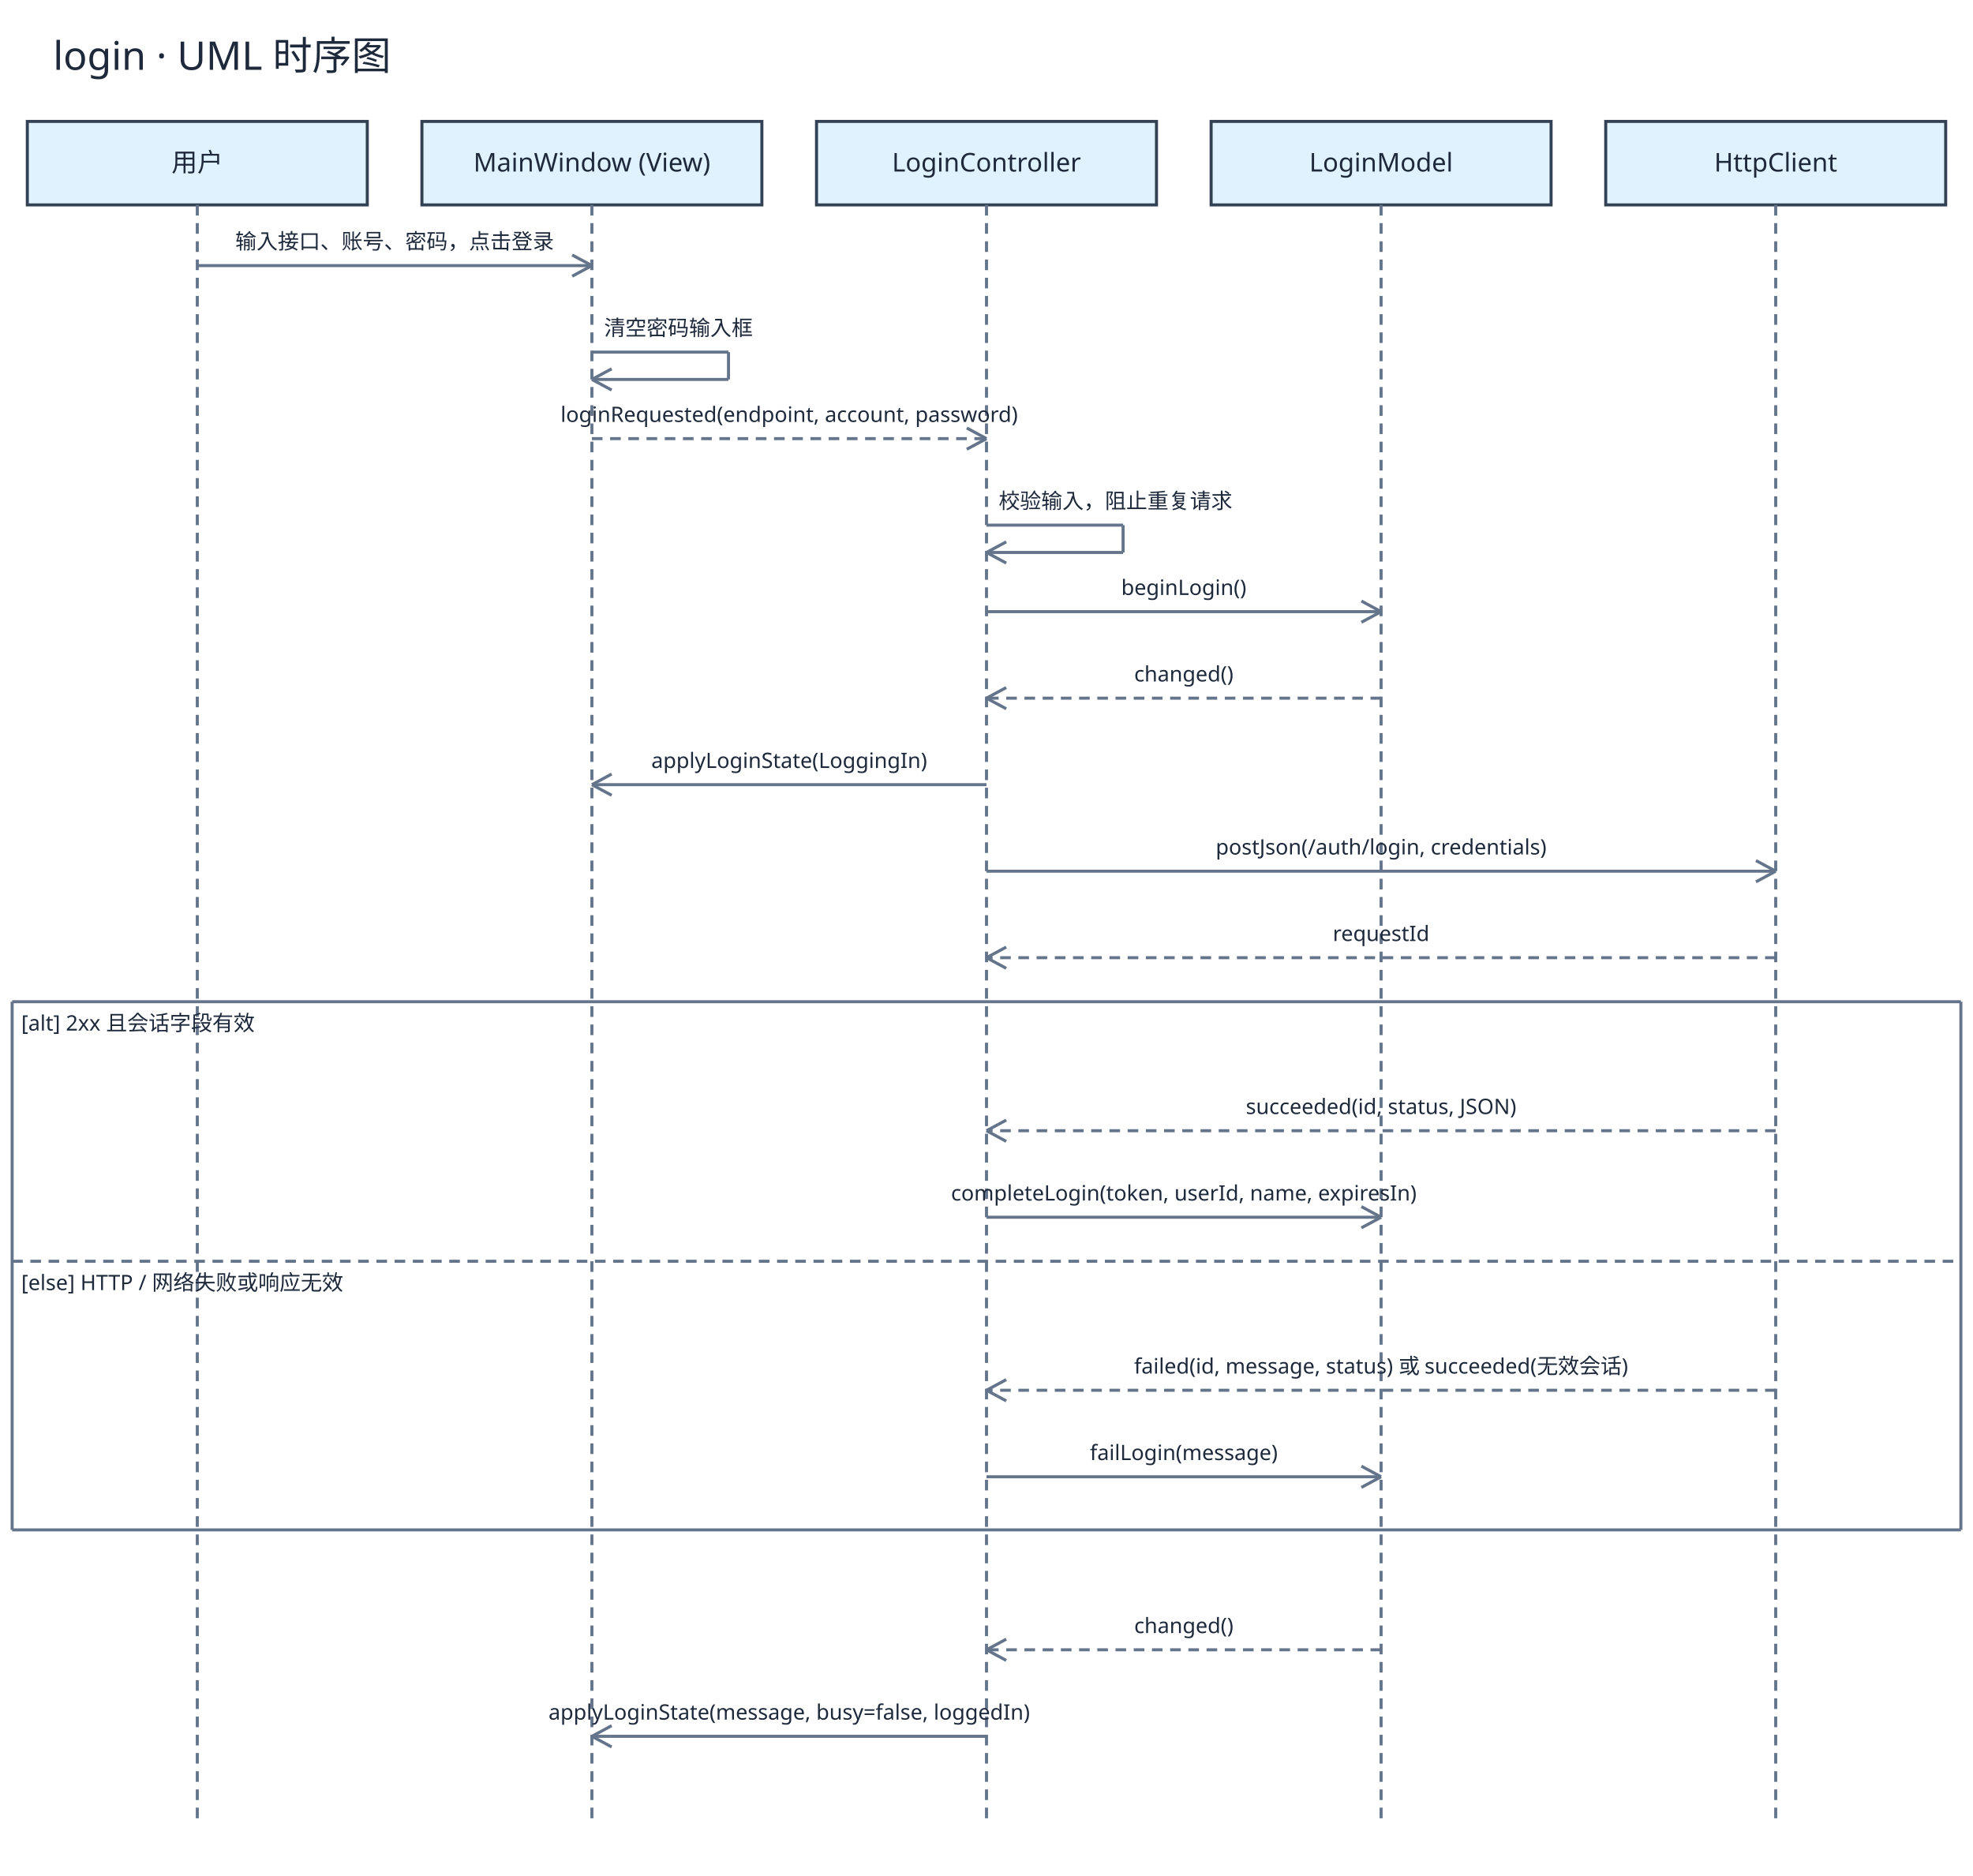
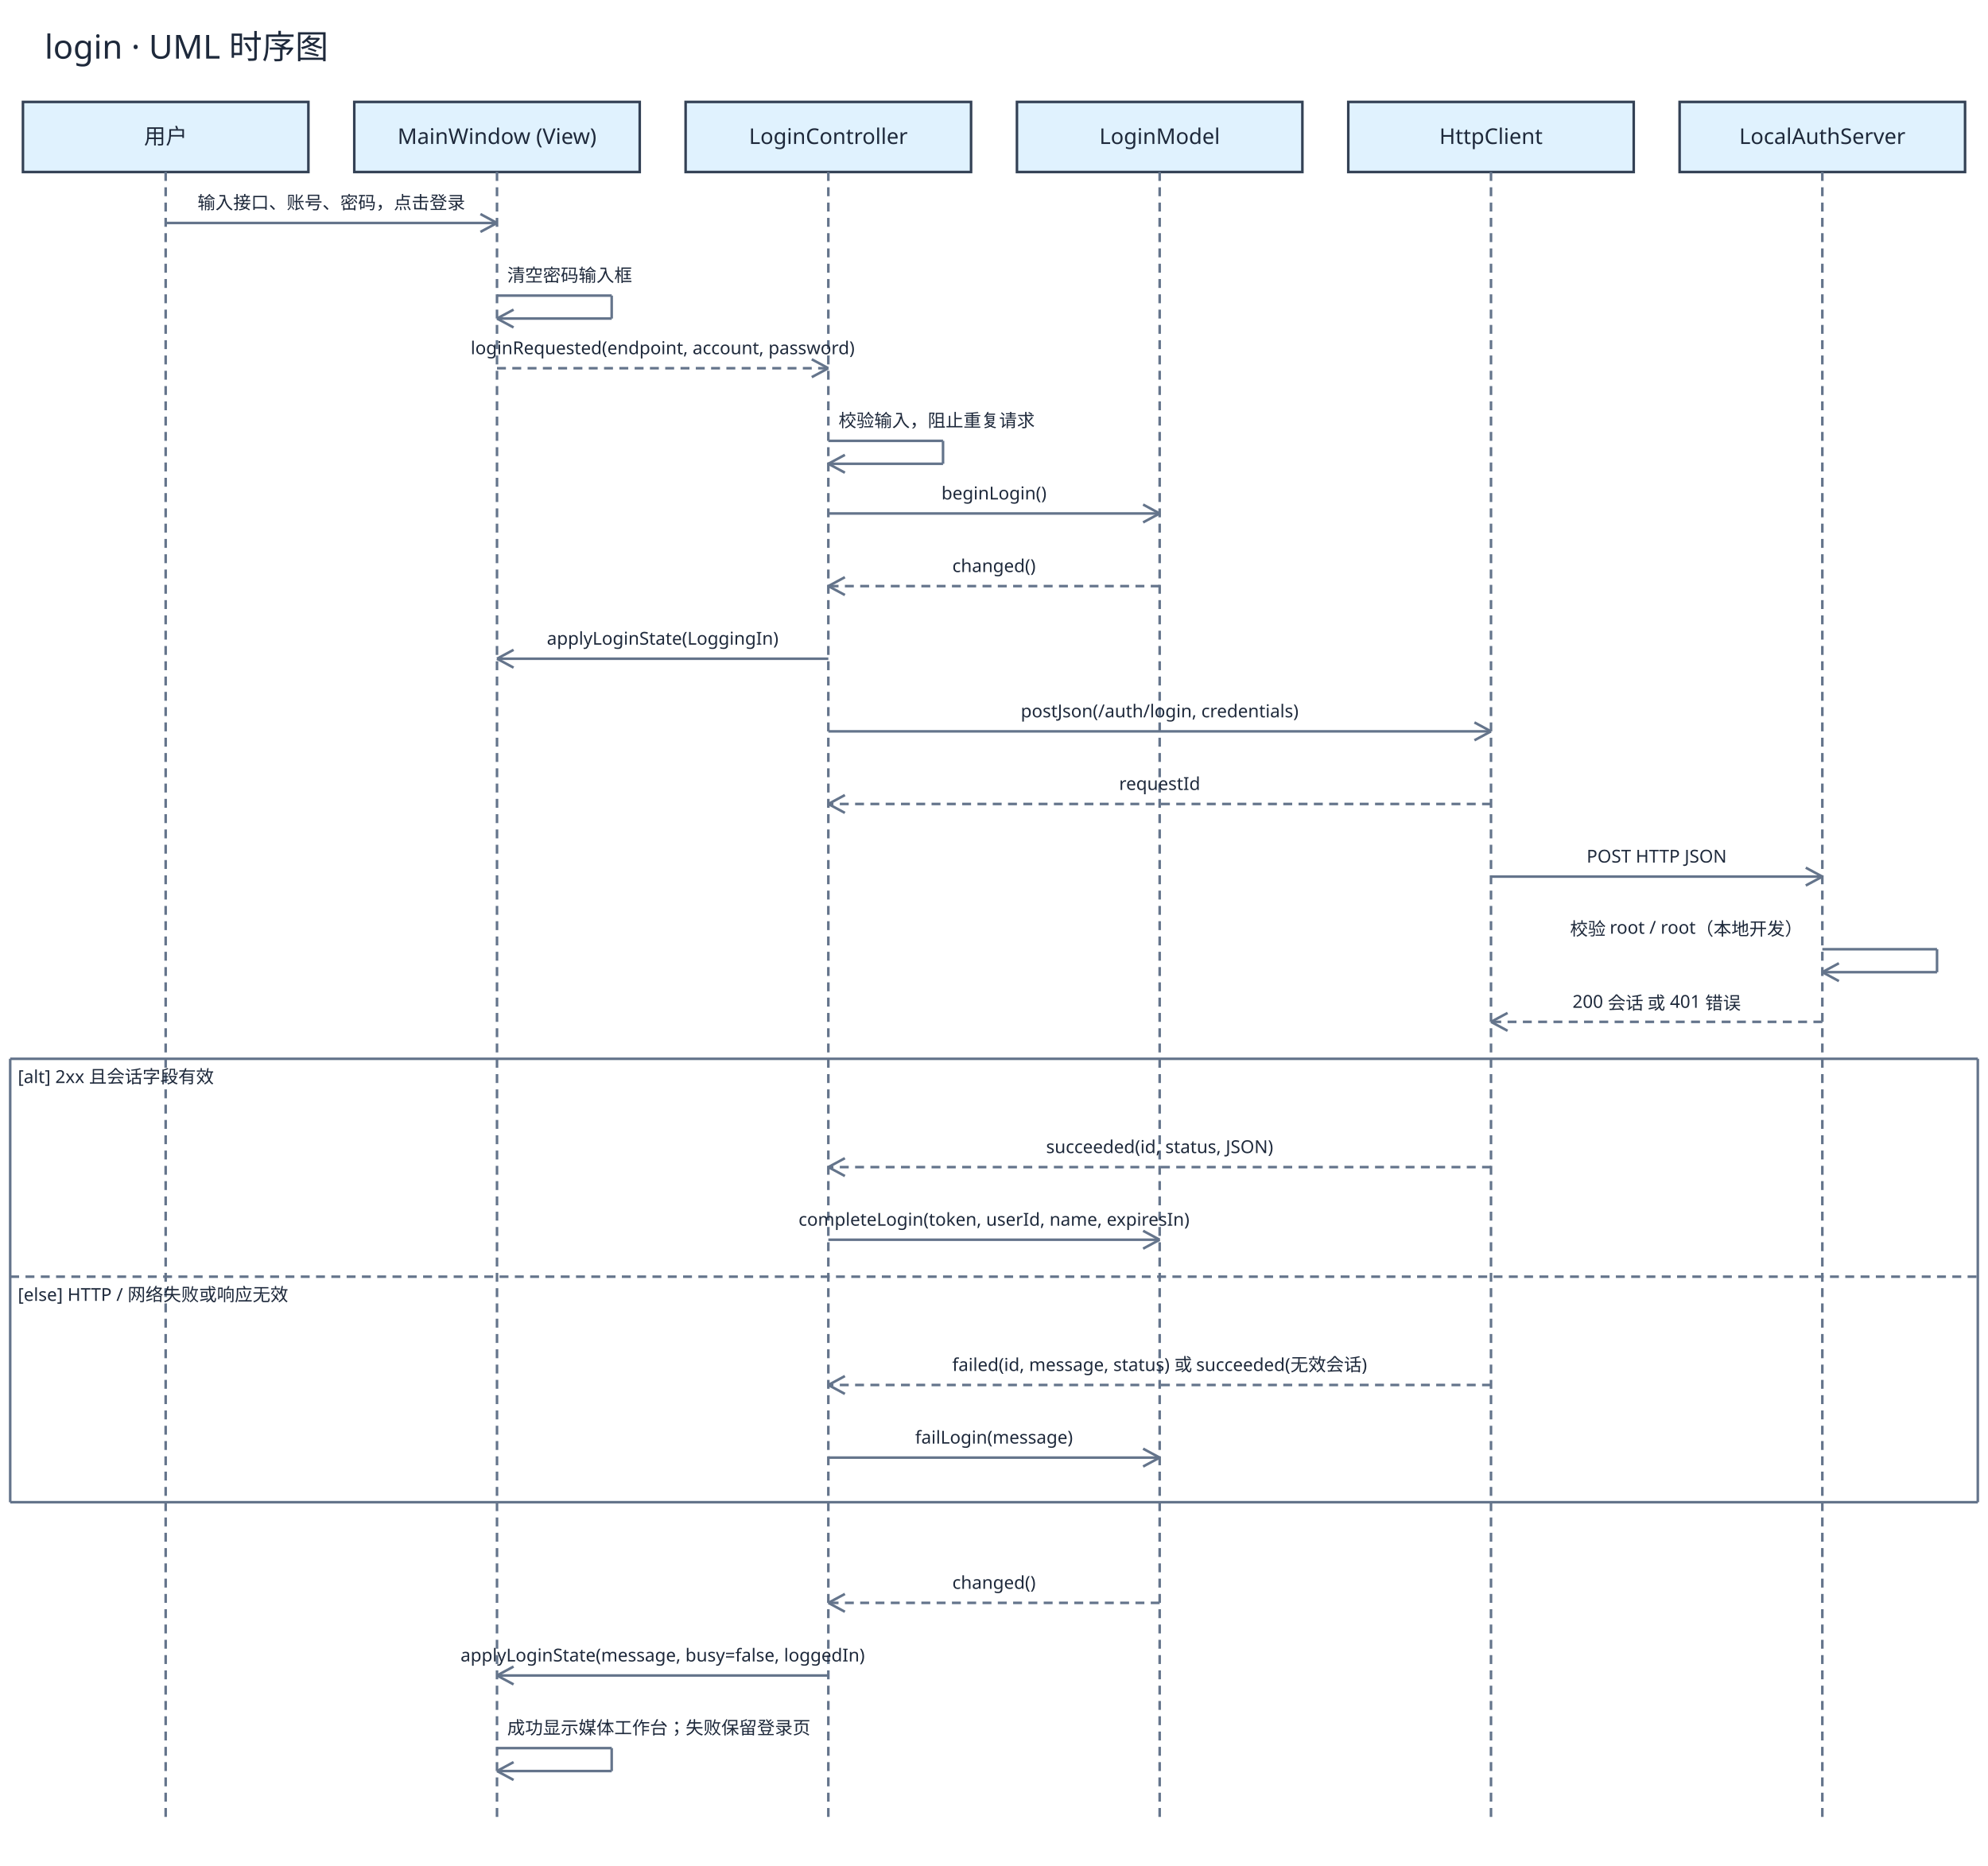
- <svg xmlns="http://www.w3.org/2000/svg" width="1300" height="1236" viewBox="0 0 1300 1236">
+ <svg xmlns="http://www.w3.org/2000/svg" width="1560" height="1464" viewBox="0 0 1560 1464">
  <text x="35" y="46" fill="#1e293b" font-family="Microsoft YaHei, sans-serif" font-size="26" text-anchor="start">login · UML 时序图</text>
  <rect x="18.0" y="80" width="224" height="55" fill="#e0f2fe" stroke="#334155" stroke-width="2" />
  <text x="130.0" y="113" fill="#1e293b" font-family="Microsoft YaHei, sans-serif" font-size="17" text-anchor="middle">用户</text>
-   <line x1="130.0" y1="135" x2="130.0" y2="1201" stroke="#64748b" stroke-width="2" stroke-dasharray="7 5" />
+   <line x1="130.0" y1="135" x2="130.0" y2="1429" stroke="#64748b" stroke-width="2" stroke-dasharray="7 5" />
  <rect x="278.0" y="80" width="224" height="55" fill="#e0f2fe" stroke="#334155" stroke-width="2" />
  <text x="390.0" y="113" fill="#1e293b" font-family="Microsoft YaHei, sans-serif" font-size="17" text-anchor="middle">MainWindow (View)</text>
-   <line x1="390.0" y1="135" x2="390.0" y2="1201" stroke="#64748b" stroke-width="2" stroke-dasharray="7 5" />
+   <line x1="390.0" y1="135" x2="390.0" y2="1429" stroke="#64748b" stroke-width="2" stroke-dasharray="7 5" />
  <rect x="538.0" y="80" width="224" height="55" fill="#e0f2fe" stroke="#334155" stroke-width="2" />
  <text x="650.0" y="113" fill="#1e293b" font-family="Microsoft YaHei, sans-serif" font-size="17" text-anchor="middle">LoginController</text>
-   <line x1="650.0" y1="135" x2="650.0" y2="1201" stroke="#64748b" stroke-width="2" stroke-dasharray="7 5" />
+   <line x1="650.0" y1="135" x2="650.0" y2="1429" stroke="#64748b" stroke-width="2" stroke-dasharray="7 5" />
  <rect x="798.0" y="80" width="224" height="55" fill="#e0f2fe" stroke="#334155" stroke-width="2" />
  <text x="910.0" y="113" fill="#1e293b" font-family="Microsoft YaHei, sans-serif" font-size="17" text-anchor="middle">LoginModel</text>
-   <line x1="910.0" y1="135" x2="910.0" y2="1201" stroke="#64748b" stroke-width="2" stroke-dasharray="7 5" />
+   <line x1="910.0" y1="135" x2="910.0" y2="1429" stroke="#64748b" stroke-width="2" stroke-dasharray="7 5" />
  <rect x="1058.0" y="80" width="224" height="55" fill="#e0f2fe" stroke="#334155" stroke-width="2" />
  <text x="1170.0" y="113" fill="#1e293b" font-family="Microsoft YaHei, sans-serif" font-size="17" text-anchor="middle">HttpClient</text>
-   <line x1="1170.0" y1="135" x2="1170.0" y2="1201" stroke="#64748b" stroke-width="2" stroke-dasharray="7 5" />
+   <line x1="1170.0" y1="135" x2="1170.0" y2="1429" stroke="#64748b" stroke-width="2" stroke-dasharray="7 5" />
+   <rect x="1318.0" y="80" width="224" height="55" fill="#e0f2fe" stroke="#334155" stroke-width="2" />
+   <text x="1430.0" y="113" fill="#1e293b" font-family="Microsoft YaHei, sans-serif" font-size="17" text-anchor="middle">LocalAuthServer</text>
+   <line x1="1430.0" y1="135" x2="1430.0" y2="1429" stroke="#64748b" stroke-width="2" stroke-dasharray="7 5" />
  <line x1="130.0" y1="175" x2="390.0" y2="175" stroke="#64748b" stroke-width="2" />
  <line x1="390.0" y1="175" x2="377.0" y2="182.0" stroke="#64748b" stroke-width="2" />
  <line x1="390.0" y1="175" x2="377.0" y2="168.0" stroke="#64748b" stroke-width="2" />
  <text x="260.0" y="164" fill="#1e293b" font-family="Microsoft YaHei, sans-serif" font-size="14" text-anchor="middle">输入接口、账号、密码，点击登录</text>
  <line x1="390.0" y1="232" x2="480.0" y2="232" stroke="#64748b" stroke-width="2" />
  <line x1="480.0" y1="232" x2="480.0" y2="250" stroke="#64748b" stroke-width="2" />
  <line x1="480.0" y1="250" x2="390.0" y2="250" stroke="#64748b" stroke-width="2" />
  <line x1="390.0" y1="250" x2="403.0" y2="243.0" stroke="#64748b" stroke-width="2" />
  <line x1="390.0" y1="250" x2="403.0" y2="257.0" stroke="#64748b" stroke-width="2" />
  <text x="398.0" y="221" fill="#1e293b" font-family="Microsoft YaHei, sans-serif" font-size="14" text-anchor="start">清空密码输入框</text>
  <line x1="390.0" y1="289" x2="650.0" y2="289" stroke="#64748b" stroke-width="2" stroke-dasharray="7 5" />
  <line x1="650.0" y1="289" x2="637.0" y2="296.0" stroke="#64748b" stroke-width="2" />
  <line x1="650.0" y1="289" x2="637.0" y2="282.0" stroke="#64748b" stroke-width="2" />
  <text x="520.0" y="278" fill="#1e293b" font-family="Microsoft YaHei, sans-serif" font-size="14" text-anchor="middle">loginRequested(endpoint, account, password)</text>
  <line x1="650.0" y1="346" x2="740.0" y2="346" stroke="#64748b" stroke-width="2" />
  <line x1="740.0" y1="346" x2="740.0" y2="364" stroke="#64748b" stroke-width="2" />
  <line x1="740.0" y1="364" x2="650.0" y2="364" stroke="#64748b" stroke-width="2" />
  <line x1="650.0" y1="364" x2="663.0" y2="357.0" stroke="#64748b" stroke-width="2" />
  <line x1="650.0" y1="364" x2="663.0" y2="371.0" stroke="#64748b" stroke-width="2" />
  <text x="658.0" y="335" fill="#1e293b" font-family="Microsoft YaHei, sans-serif" font-size="14" text-anchor="start">校验输入，阻止重复请求</text>
  <line x1="650.0" y1="403" x2="910.0" y2="403" stroke="#64748b" stroke-width="2" />
  <line x1="910.0" y1="403" x2="897.0" y2="410.0" stroke="#64748b" stroke-width="2" />
  <line x1="910.0" y1="403" x2="897.0" y2="396.0" stroke="#64748b" stroke-width="2" />
  <text x="780.0" y="392" fill="#1e293b" font-family="Microsoft YaHei, sans-serif" font-size="14" text-anchor="middle">beginLogin()</text>
  <line x1="910.0" y1="460" x2="650.0" y2="460" stroke="#64748b" stroke-width="2" stroke-dasharray="7 5" />
  <line x1="650.0" y1="460" x2="663.0" y2="453.0" stroke="#64748b" stroke-width="2" />
  <line x1="650.0" y1="460" x2="663.0" y2="467.0" stroke="#64748b" stroke-width="2" />
  <text x="780.0" y="449" fill="#1e293b" font-family="Microsoft YaHei, sans-serif" font-size="14" text-anchor="middle">changed()</text>
  <line x1="650.0" y1="517" x2="390.0" y2="517" stroke="#64748b" stroke-width="2" />
  <line x1="390.0" y1="517" x2="403.0" y2="510.0" stroke="#64748b" stroke-width="2" />
  <line x1="390.0" y1="517" x2="403.0" y2="524.0" stroke="#64748b" stroke-width="2" />
  <text x="520.0" y="506" fill="#1e293b" font-family="Microsoft YaHei, sans-serif" font-size="14" text-anchor="middle">applyLoginState(LoggingIn)</text>
  <line x1="650.0" y1="574" x2="1170.0" y2="574" stroke="#64748b" stroke-width="2" />
  <line x1="1170.0" y1="574" x2="1157.0" y2="581.0" stroke="#64748b" stroke-width="2" />
  <line x1="1170.0" y1="574" x2="1157.0" y2="567.0" stroke="#64748b" stroke-width="2" />
  <text x="910.0" y="563" fill="#1e293b" font-family="Microsoft YaHei, sans-serif" font-size="14" text-anchor="middle">postJson(/auth/login, credentials)</text>
  <line x1="1170.0" y1="631" x2="650.0" y2="631" stroke="#64748b" stroke-width="2" stroke-dasharray="7 5" />
  <line x1="650.0" y1="631" x2="663.0" y2="624.0" stroke="#64748b" stroke-width="2" />
  <line x1="650.0" y1="631" x2="663.0" y2="638.0" stroke="#64748b" stroke-width="2" />
  <text x="910.0" y="620" fill="#1e293b" font-family="Microsoft YaHei, sans-serif" font-size="14" text-anchor="middle">requestId</text>
-   <text x="14" y="679" fill="#1e293b" font-family="Microsoft YaHei, sans-serif" font-size="14" text-anchor="start">[alt] 2xx 且会话字段有效</text>
-   <line x1="8" y1="660" x2="1292" y2="660" stroke="#64748b" stroke-width="2" />
-   <line x1="1170.0" y1="745" x2="650.0" y2="745" stroke="#64748b" stroke-width="2" stroke-dasharray="7 5" />
-   <line x1="650.0" y1="745" x2="663.0" y2="738.0" stroke="#64748b" stroke-width="2" />
-   <line x1="650.0" y1="745" x2="663.0" y2="752.0" stroke="#64748b" stroke-width="2" />
-   <text x="910.0" y="734" fill="#1e293b" font-family="Microsoft YaHei, sans-serif" font-size="14" text-anchor="middle">succeeded(id, status, JSON)</text>
-   <line x1="650.0" y1="802" x2="910.0" y2="802" stroke="#64748b" stroke-width="2" />
-   <line x1="910.0" y1="802" x2="897.0" y2="809.0" stroke="#64748b" stroke-width="2" />
-   <line x1="910.0" y1="802" x2="897.0" y2="795.0" stroke="#64748b" stroke-width="2" />
-   <text x="780.0" y="791" fill="#1e293b" font-family="Microsoft YaHei, sans-serif" font-size="14" text-anchor="middle">completeLogin(token, userId, name, expiresIn)</text>
-   <line x1="8" y1="831" x2="1292" y2="831" stroke="#64748b" stroke-width="2" stroke-dasharray="7 5" />
-   <text x="14" y="850" fill="#1e293b" font-family="Microsoft YaHei, sans-serif" font-size="14" text-anchor="start">[else] HTTP / 网络失败或响应无效</text>
+   <line x1="1170.0" y1="688" x2="1430.0" y2="688" stroke="#64748b" stroke-width="2" />
+   <line x1="1430.0" y1="688" x2="1417.0" y2="695.0" stroke="#64748b" stroke-width="2" />
+   <line x1="1430.0" y1="688" x2="1417.0" y2="681.0" stroke="#64748b" stroke-width="2" />
+   <text x="1300.0" y="677" fill="#1e293b" font-family="Microsoft YaHei, sans-serif" font-size="14" text-anchor="middle">POST HTTP JSON</text>
+   <line x1="1430.0" y1="745" x2="1520.0" y2="745" stroke="#64748b" stroke-width="2" />
+   <line x1="1520.0" y1="745" x2="1520.0" y2="763" stroke="#64748b" stroke-width="2" />
+   <line x1="1520.0" y1="763" x2="1430.0" y2="763" stroke="#64748b" stroke-width="2" />
+   <line x1="1430.0" y1="763" x2="1443.0" y2="756.0" stroke="#64748b" stroke-width="2" />
+   <line x1="1430.0" y1="763" x2="1443.0" y2="770.0" stroke="#64748b" stroke-width="2" />
+   <text x="1232.0" y="734" fill="#1e293b" font-family="Microsoft YaHei, sans-serif" font-size="14" text-anchor="start">校验 root / root（本地开发）</text>
+   <line x1="1430.0" y1="802" x2="1170.0" y2="802" stroke="#64748b" stroke-width="2" stroke-dasharray="7 5" />
+   <line x1="1170.0" y1="802" x2="1183.0" y2="795.0" stroke="#64748b" stroke-width="2" />
+   <line x1="1170.0" y1="802" x2="1183.0" y2="809.0" stroke="#64748b" stroke-width="2" />
+   <text x="1300.0" y="791" fill="#1e293b" font-family="Microsoft YaHei, sans-serif" font-size="14" text-anchor="middle">200 会话 或 401 错误</text>
+   <text x="14" y="850" fill="#1e293b" font-family="Microsoft YaHei, sans-serif" font-size="14" text-anchor="start">[alt] 2xx 且会话字段有效</text>
+   <line x1="8" y1="831" x2="1552" y2="831" stroke="#64748b" stroke-width="2" />
  <line x1="1170.0" y1="916" x2="650.0" y2="916" stroke="#64748b" stroke-width="2" stroke-dasharray="7 5" />
  <line x1="650.0" y1="916" x2="663.0" y2="909.0" stroke="#64748b" stroke-width="2" />
  <line x1="650.0" y1="916" x2="663.0" y2="923.0" stroke="#64748b" stroke-width="2" />
-   <text x="910.0" y="905" fill="#1e293b" font-family="Microsoft YaHei, sans-serif" font-size="14" text-anchor="middle">failed(id, message, status) 或 succeeded(无效会话)</text>
+   <text x="910.0" y="905" fill="#1e293b" font-family="Microsoft YaHei, sans-serif" font-size="14" text-anchor="middle">succeeded(id, status, JSON)</text>
  <line x1="650.0" y1="973" x2="910.0" y2="973" stroke="#64748b" stroke-width="2" />
  <line x1="910.0" y1="973" x2="897.0" y2="980.0" stroke="#64748b" stroke-width="2" />
  <line x1="910.0" y1="973" x2="897.0" y2="966.0" stroke="#64748b" stroke-width="2" />
-   <text x="780.0" y="962" fill="#1e293b" font-family="Microsoft YaHei, sans-serif" font-size="14" text-anchor="middle">failLogin(message)</text>
-   <line x1="8" y1="660" x2="8" y2="1008" stroke="#64748b" stroke-width="2" />
-   <line x1="1292" y1="660" x2="1292" y2="1008" stroke="#64748b" stroke-width="2" />
-   <line x1="8" y1="1008" x2="1292" y2="1008" stroke="#64748b" stroke-width="2" />
-   <line x1="910.0" y1="1087" x2="650.0" y2="1087" stroke="#64748b" stroke-width="2" stroke-dasharray="7 5" />
+   <text x="780.0" y="962" fill="#1e293b" font-family="Microsoft YaHei, sans-serif" font-size="14" text-anchor="middle">completeLogin(token, userId, name, expiresIn)</text>
+   <line x1="8" y1="1002" x2="1552" y2="1002" stroke="#64748b" stroke-width="2" stroke-dasharray="7 5" />
+   <text x="14" y="1021" fill="#1e293b" font-family="Microsoft YaHei, sans-serif" font-size="14" text-anchor="start">[else] HTTP / 网络失败或响应无效</text>
+   <line x1="1170.0" y1="1087" x2="650.0" y2="1087" stroke="#64748b" stroke-width="2" stroke-dasharray="7 5" />
  <line x1="650.0" y1="1087" x2="663.0" y2="1080.0" stroke="#64748b" stroke-width="2" />
  <line x1="650.0" y1="1087" x2="663.0" y2="1094.0" stroke="#64748b" stroke-width="2" />
-   <text x="780.0" y="1076" fill="#1e293b" font-family="Microsoft YaHei, sans-serif" font-size="14" text-anchor="middle">changed()</text>
-   <line x1="650.0" y1="1144" x2="390.0" y2="1144" stroke="#64748b" stroke-width="2" />
-   <line x1="390.0" y1="1144" x2="403.0" y2="1137.0" stroke="#64748b" stroke-width="2" />
-   <line x1="390.0" y1="1144" x2="403.0" y2="1151.0" stroke="#64748b" stroke-width="2" />
-   <text x="520.0" y="1133" fill="#1e293b" font-family="Microsoft YaHei, sans-serif" font-size="14" text-anchor="middle">applyLoginState(message, busy=false, loggedIn)</text>
+   <text x="910.0" y="1076" fill="#1e293b" font-family="Microsoft YaHei, sans-serif" font-size="14" text-anchor="middle">failed(id, message, status) 或 succeeded(无效会话)</text>
+   <line x1="650.0" y1="1144" x2="910.0" y2="1144" stroke="#64748b" stroke-width="2" />
+   <line x1="910.0" y1="1144" x2="897.0" y2="1151.0" stroke="#64748b" stroke-width="2" />
+   <line x1="910.0" y1="1144" x2="897.0" y2="1137.0" stroke="#64748b" stroke-width="2" />
+   <text x="780.0" y="1133" fill="#1e293b" font-family="Microsoft YaHei, sans-serif" font-size="14" text-anchor="middle">failLogin(message)</text>
+   <line x1="8" y1="831" x2="8" y2="1179" stroke="#64748b" stroke-width="2" />
+   <line x1="1552" y1="831" x2="1552" y2="1179" stroke="#64748b" stroke-width="2" />
+   <line x1="8" y1="1179" x2="1552" y2="1179" stroke="#64748b" stroke-width="2" />
+   <line x1="910.0" y1="1258" x2="650.0" y2="1258" stroke="#64748b" stroke-width="2" stroke-dasharray="7 5" />
+   <line x1="650.0" y1="1258" x2="663.0" y2="1251.0" stroke="#64748b" stroke-width="2" />
+   <line x1="650.0" y1="1258" x2="663.0" y2="1265.0" stroke="#64748b" stroke-width="2" />
+   <text x="780.0" y="1247" fill="#1e293b" font-family="Microsoft YaHei, sans-serif" font-size="14" text-anchor="middle">changed()</text>
+   <line x1="650.0" y1="1315" x2="390.0" y2="1315" stroke="#64748b" stroke-width="2" />
+   <line x1="390.0" y1="1315" x2="403.0" y2="1308.0" stroke="#64748b" stroke-width="2" />
+   <line x1="390.0" y1="1315" x2="403.0" y2="1322.0" stroke="#64748b" stroke-width="2" />
+   <text x="520.0" y="1304" fill="#1e293b" font-family="Microsoft YaHei, sans-serif" font-size="14" text-anchor="middle">applyLoginState(message, busy=false, loggedIn)</text>
+   <line x1="390.0" y1="1372" x2="480.0" y2="1372" stroke="#64748b" stroke-width="2" />
+   <line x1="480.0" y1="1372" x2="480.0" y2="1390" stroke="#64748b" stroke-width="2" />
+   <line x1="480.0" y1="1390" x2="390.0" y2="1390" stroke="#64748b" stroke-width="2" />
+   <line x1="390.0" y1="1390" x2="403.0" y2="1383.0" stroke="#64748b" stroke-width="2" />
+   <line x1="390.0" y1="1390" x2="403.0" y2="1397.0" stroke="#64748b" stroke-width="2" />
+   <text x="398.0" y="1361" fill="#1e293b" font-family="Microsoft YaHei, sans-serif" font-size="14" text-anchor="start">成功显示媒体工作台；失败保留登录页</text>
</svg>
